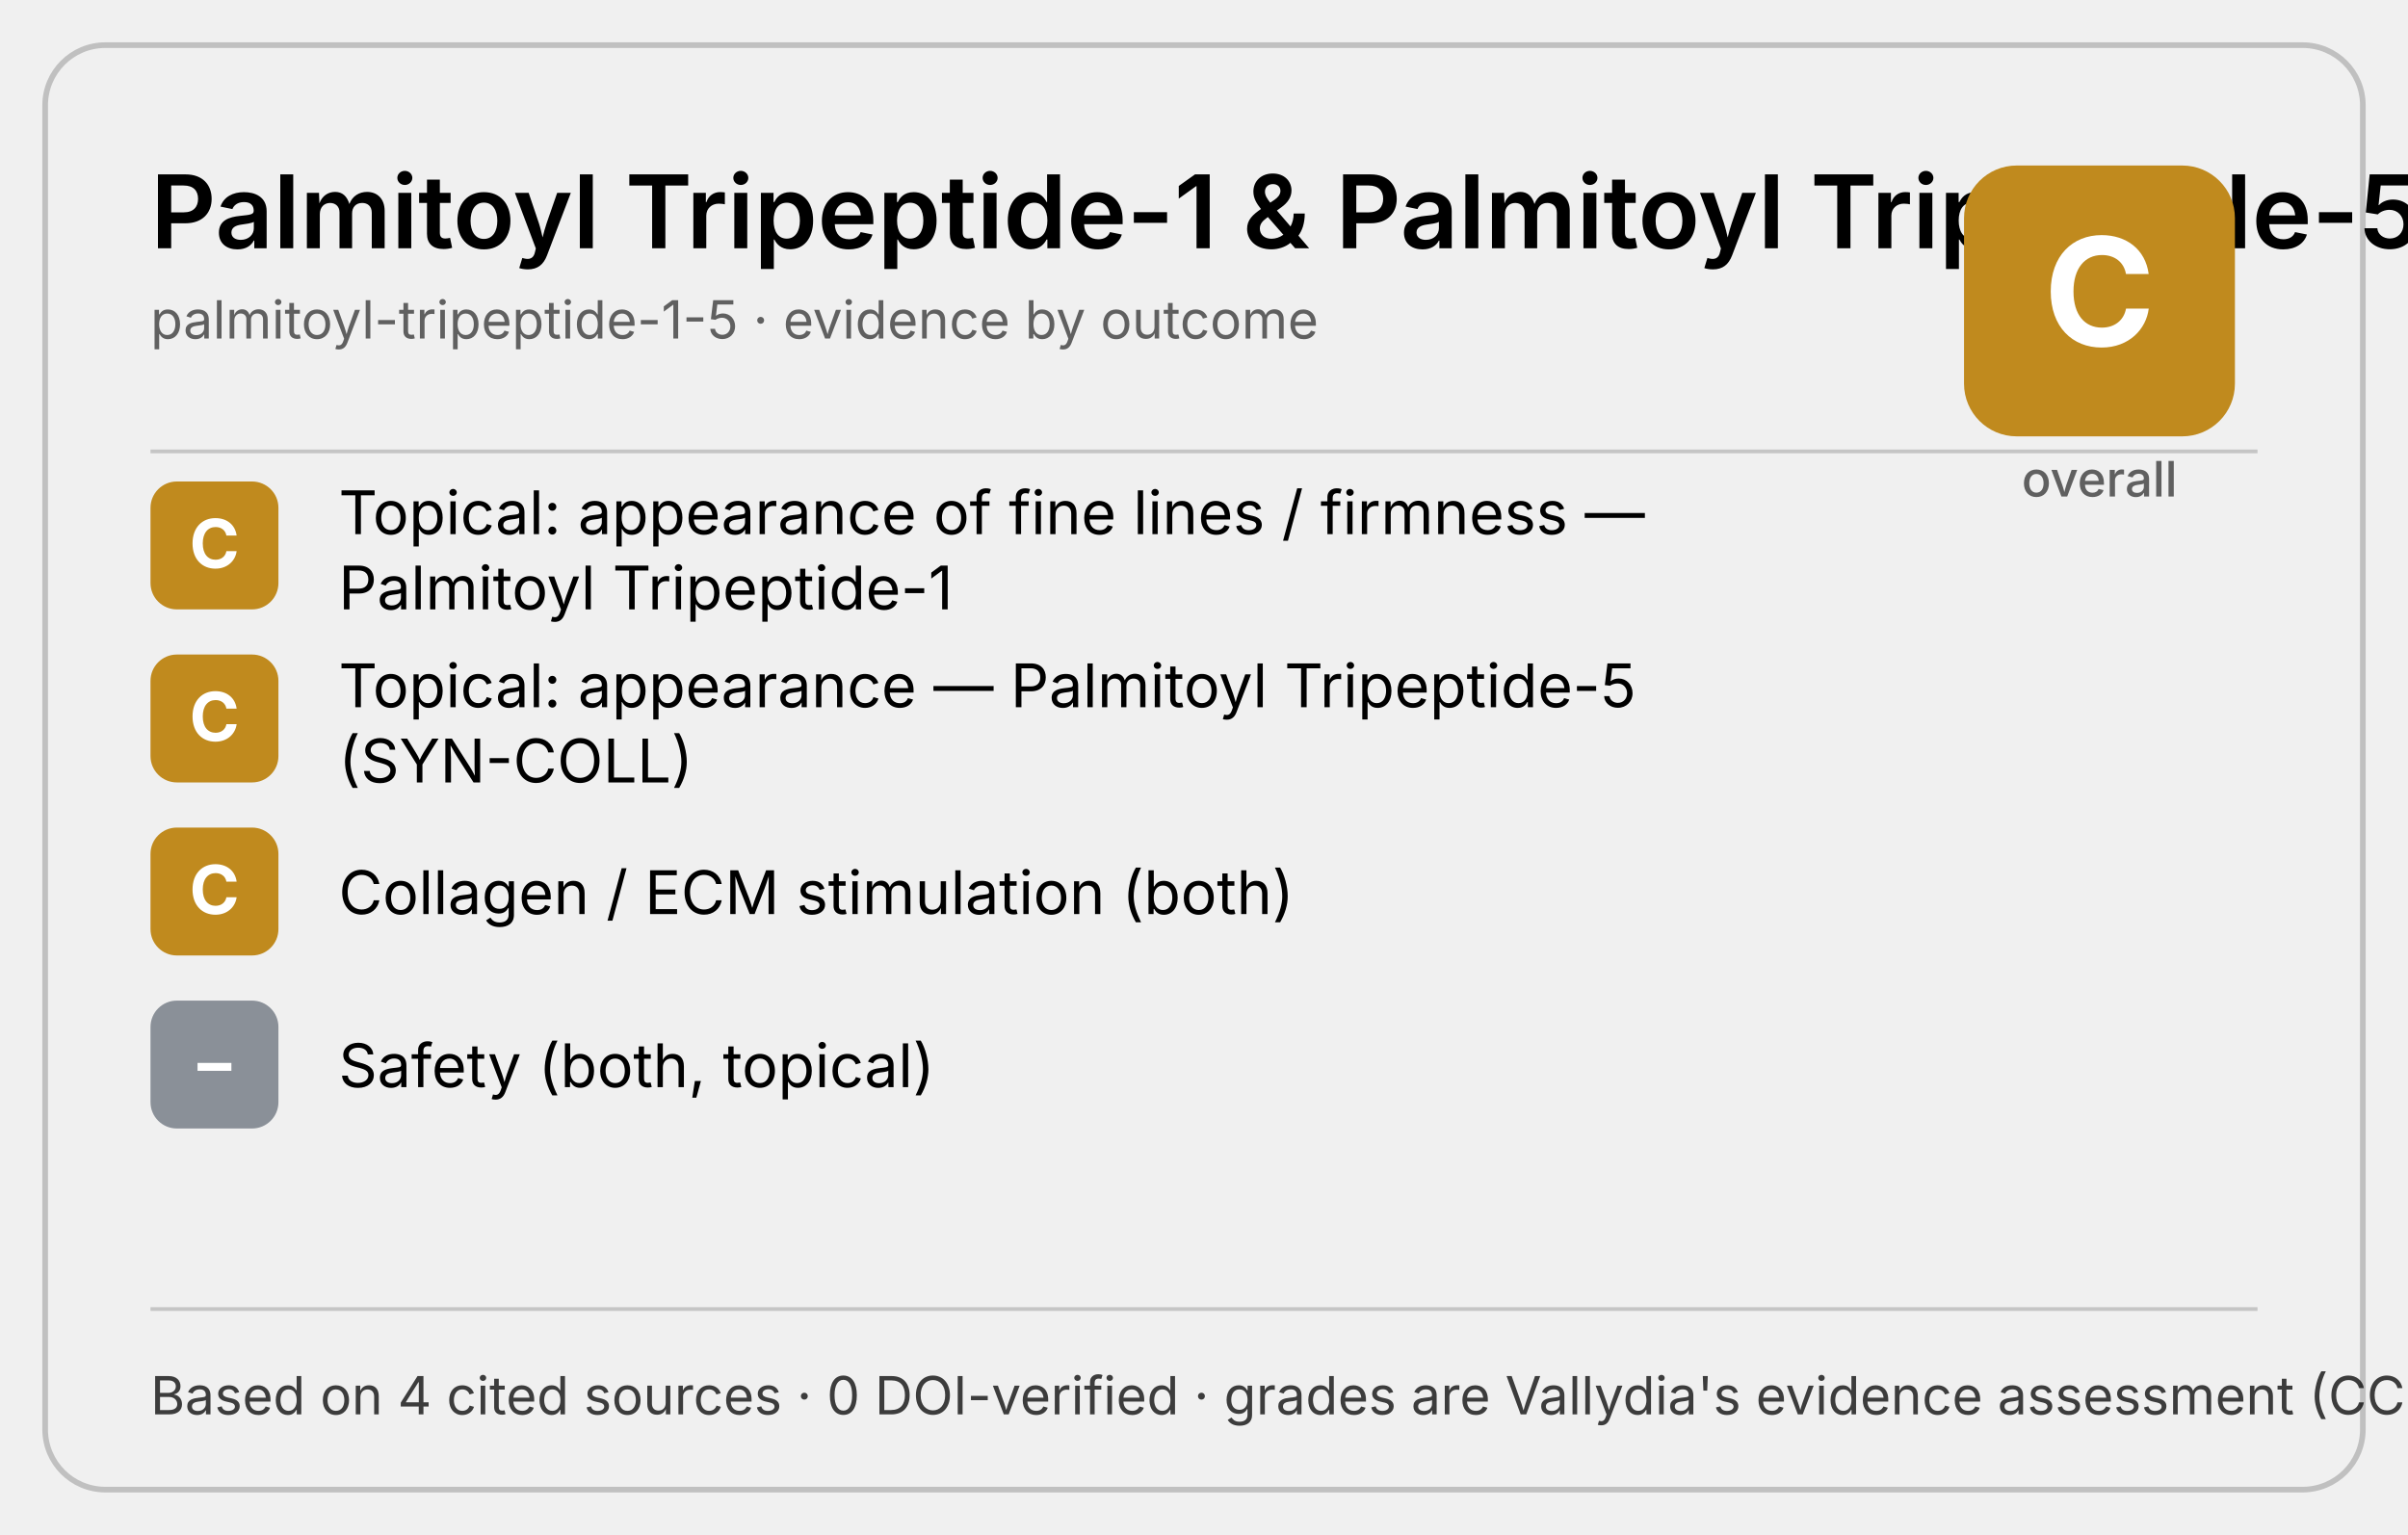
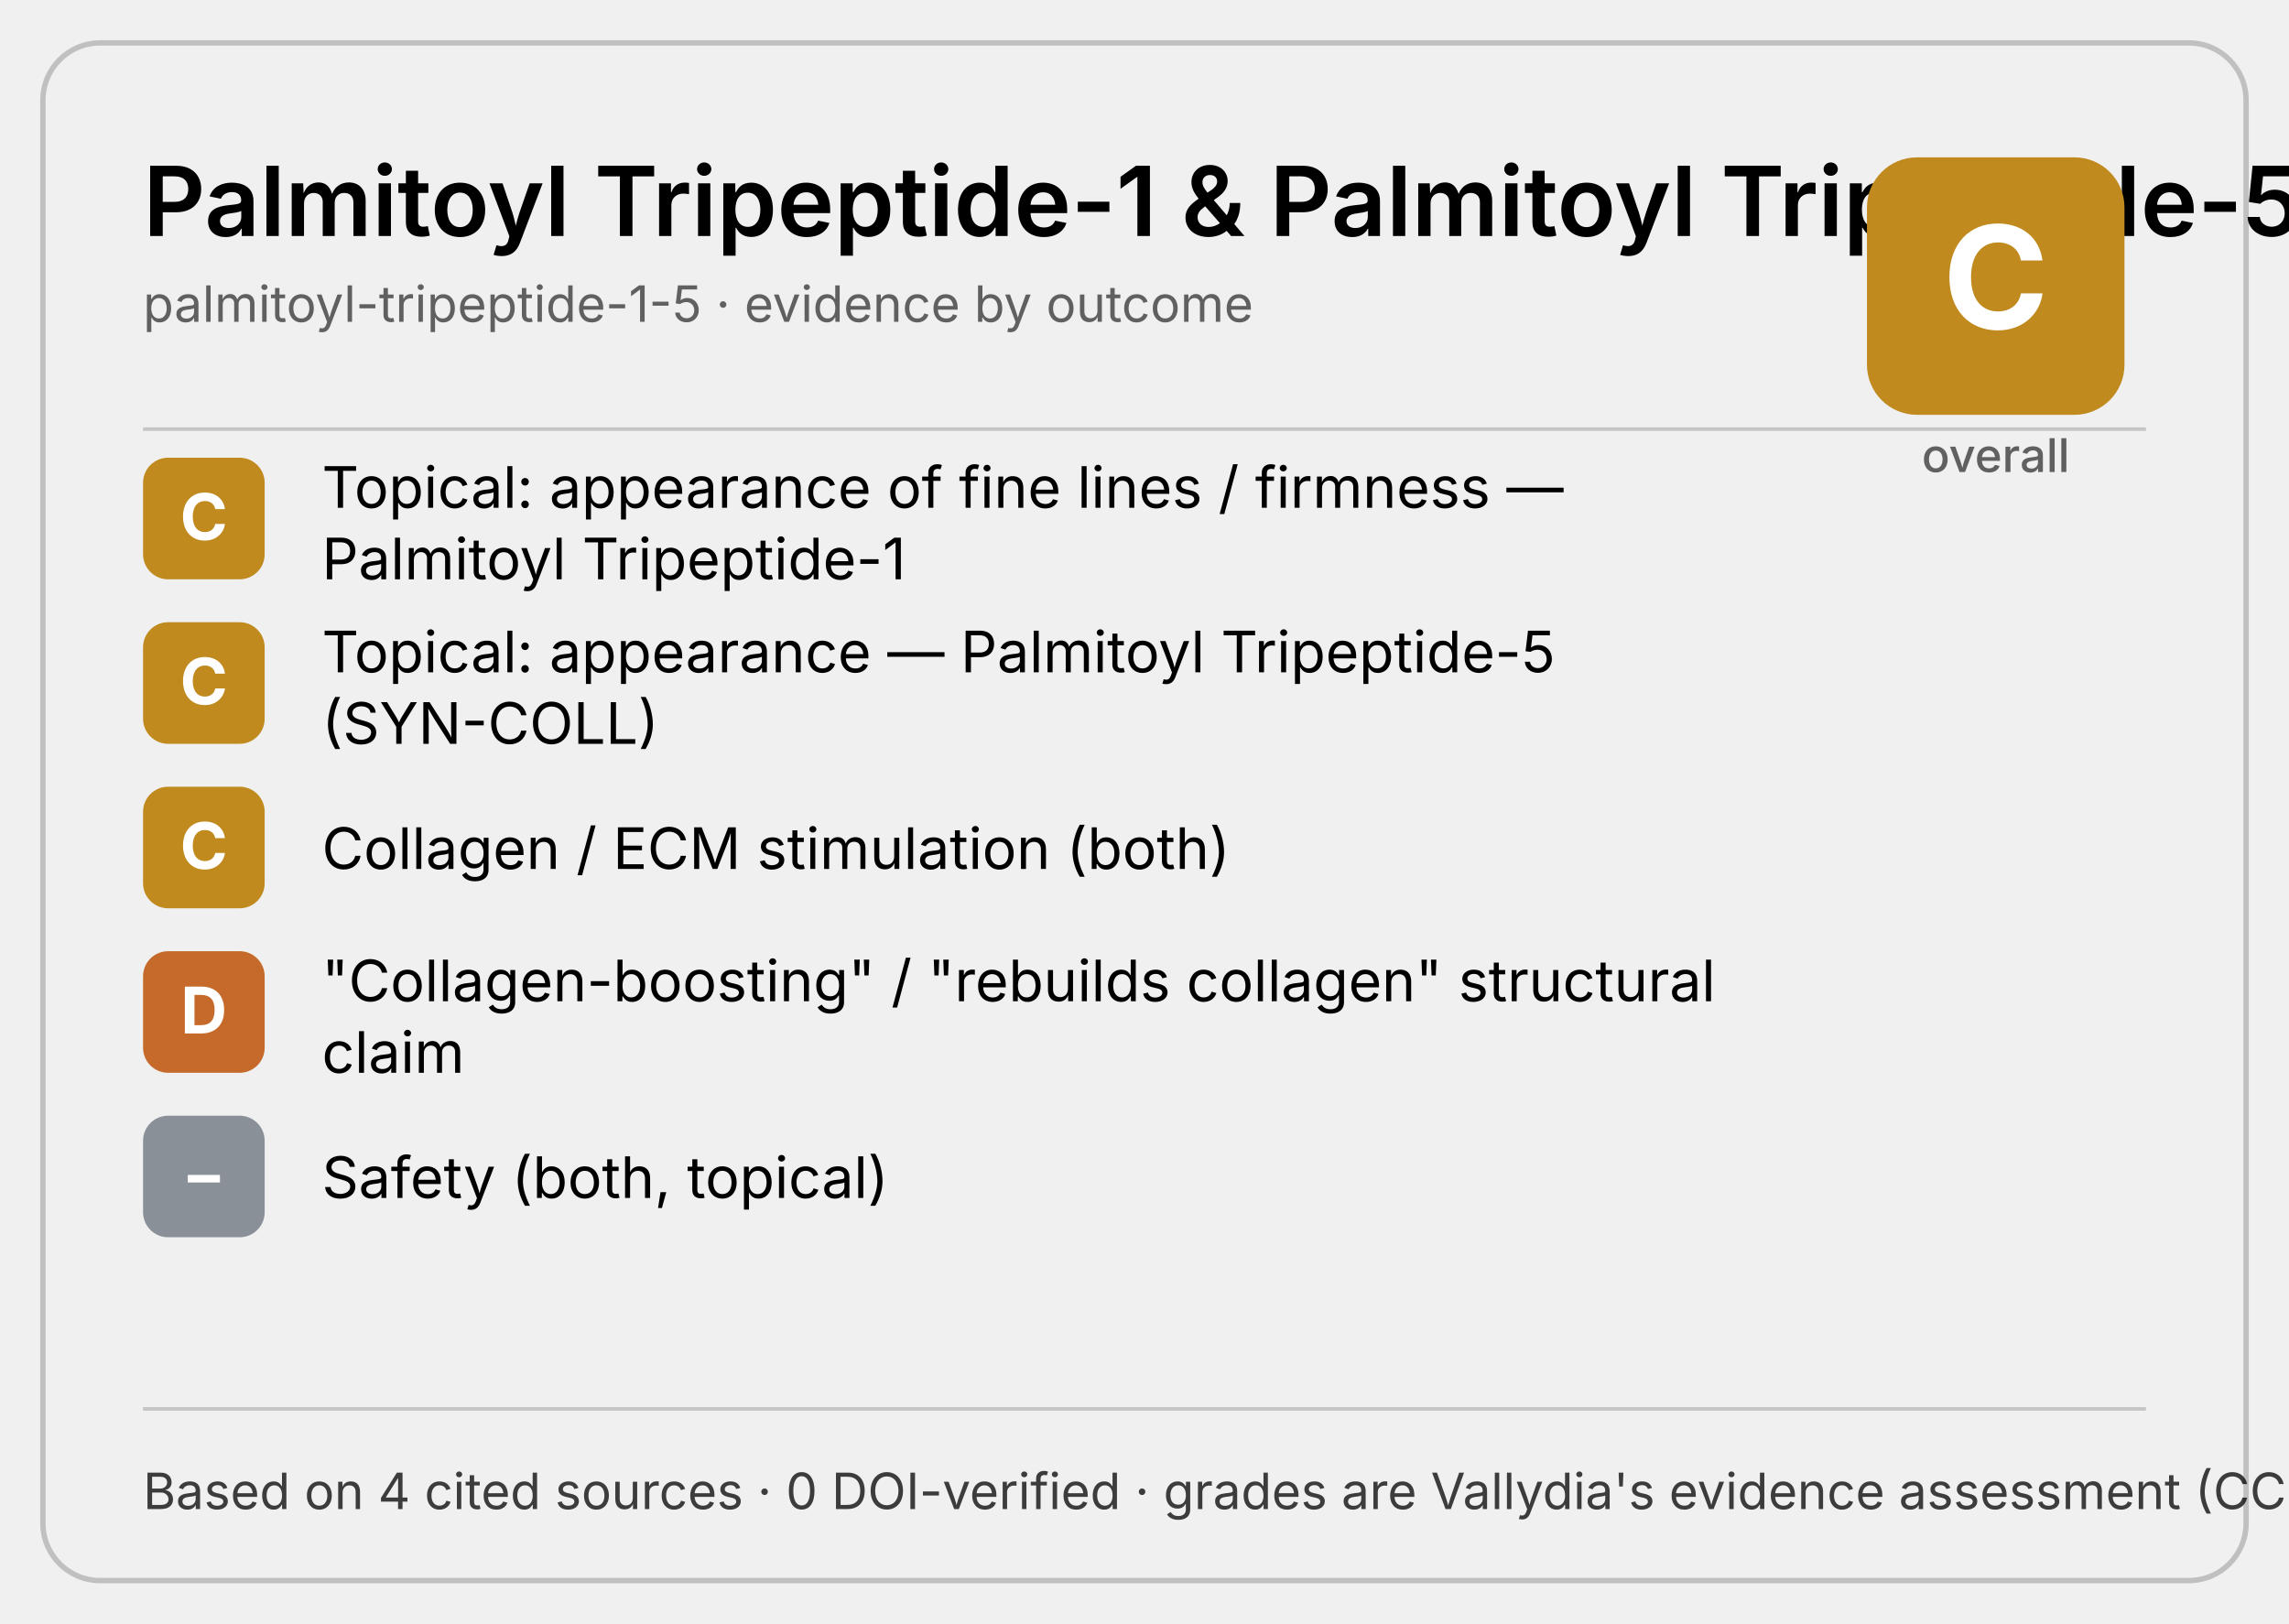
- <svg xmlns="http://www.w3.org/2000/svg" width="640" height="408" viewBox="0 0 640 408" role="img">
+ <svg xmlns="http://www.w3.org/2000/svg" width="640" height="454" viewBox="0 0 640 454" role="img">
  <style>
    .t { font: 600 27px system-ui, -apple-system, "Segoe UI", sans-serif; fill: currentColor; }
    .s { font: 400 14px system-ui, -apple-system, "Segoe UI", sans-serif; fill: currentColor; opacity:.6; }
    .out { font: 400 16px system-ui, -apple-system, "Segoe UI", sans-serif; fill: currentColor; }
    .chip { font: 700 18px system-ui, -apple-system, "Segoe UI", sans-serif; fill: #fff; }
    .obig { font: 700 40px system-ui, -apple-system, "Segoe UI", sans-serif; fill: #fff; }
    .olab { font: 500 13px system-ui, -apple-system, "Segoe UI", sans-serif; fill: currentColor; opacity:.6; }
    .f  { font: 400 14px system-ui, -apple-system, "Segoe UI", sans-serif; fill: currentColor; opacity:.75; }
    .b  { fill: none; stroke: currentColor; stroke-opacity:.2; stroke-width:1.5; }
  </style>
-   <rect class="b" x="12" y="12" width="616" height="384" rx="16" />
+   <rect class="b" x="12" y="12" width="616" height="430" rx="16" />
  <text x="40" y="66" class="t">Palmitoyl Tripeptide-1 &amp; Palmitoyl Tripeptide-5</text>
  <text x="40" y="90" class="s">palmitoyl-tripeptide-1-5 · evidence by outcome</text>
  <rect x="522" y="44" width="72" height="72" rx="14" fill="#c08a1e" />
  <text x="558" y="92" text-anchor="middle" class="obig">C</text>
  <text x="558" y="132" text-anchor="middle" class="olab">overall</text>
  <line x1="40" y1="120" x2="600" y2="120" stroke="currentColor" stroke-opacity=".18" />
  <rect x="40" y="128" width="34" height="34" rx="7" fill="#c08a1e" />
  <text x="57" y="151" text-anchor="middle" class="chip">C</text>
  <text x="90" y="142" class="out">Topical: appearance of fine lines / firmness —</text>
  <text x="90" y="162" class="out">Palmitoyl Tripeptide-1</text>
  <rect x="40" y="174" width="34" height="34" rx="7" fill="#c08a1e" />
  <text x="57" y="197" text-anchor="middle" class="chip">C</text>
  <text x="90" y="188" class="out">Topical: appearance — Palmitoyl Tripeptide-5</text>
  <text x="90" y="208" class="out">(SYN-COLL)</text>
  <rect x="40" y="220" width="34" height="34" rx="7" fill="#c08a1e" />
  <text x="57" y="243" text-anchor="middle" class="chip">C</text>
  <text x="90" y="243" class="out">Collagen / ECM stimulation (both)</text>
-   <rect x="40" y="266" width="34" height="34" rx="7" fill="#8a9098" />
-   <text x="57" y="289" text-anchor="middle" class="chip">–</text>
-   <text x="90" y="289" class="out">Safety (both, topical)</text>
-   <line x1="40" y1="348" x2="600" y2="348" stroke="currentColor" stroke-opacity=".18" />
-   <text x="40" y="376" class="f">Based on 4 cited sources · 0 DOI-verified · grades are Vallydia's evidence assessment (CC-BY-4.0)</text>
+   <rect x="40" y="266" width="34" height="34" rx="7" fill="#c56a2a" />
+   <text x="57" y="289" text-anchor="middle" class="chip">D</text>
+   <text x="90" y="280" class="out">"Collagen-boosting" / "rebuilds collagen" structural</text>
+   <text x="90" y="300" class="out">claim</text>
+   <rect x="40" y="312" width="34" height="34" rx="7" fill="#8a9098" />
+   <text x="57" y="335" text-anchor="middle" class="chip">–</text>
+   <text x="90" y="335" class="out">Safety (both, topical)</text>
+   <line x1="40" y1="394" x2="600" y2="394" stroke="currentColor" stroke-opacity=".18" />
+   <text x="40" y="422" class="f">Based on 4 cited sources · 0 DOI-verified · grades are Vallydia's evidence assessment (CC-BY-4.0)</text>
</svg>
